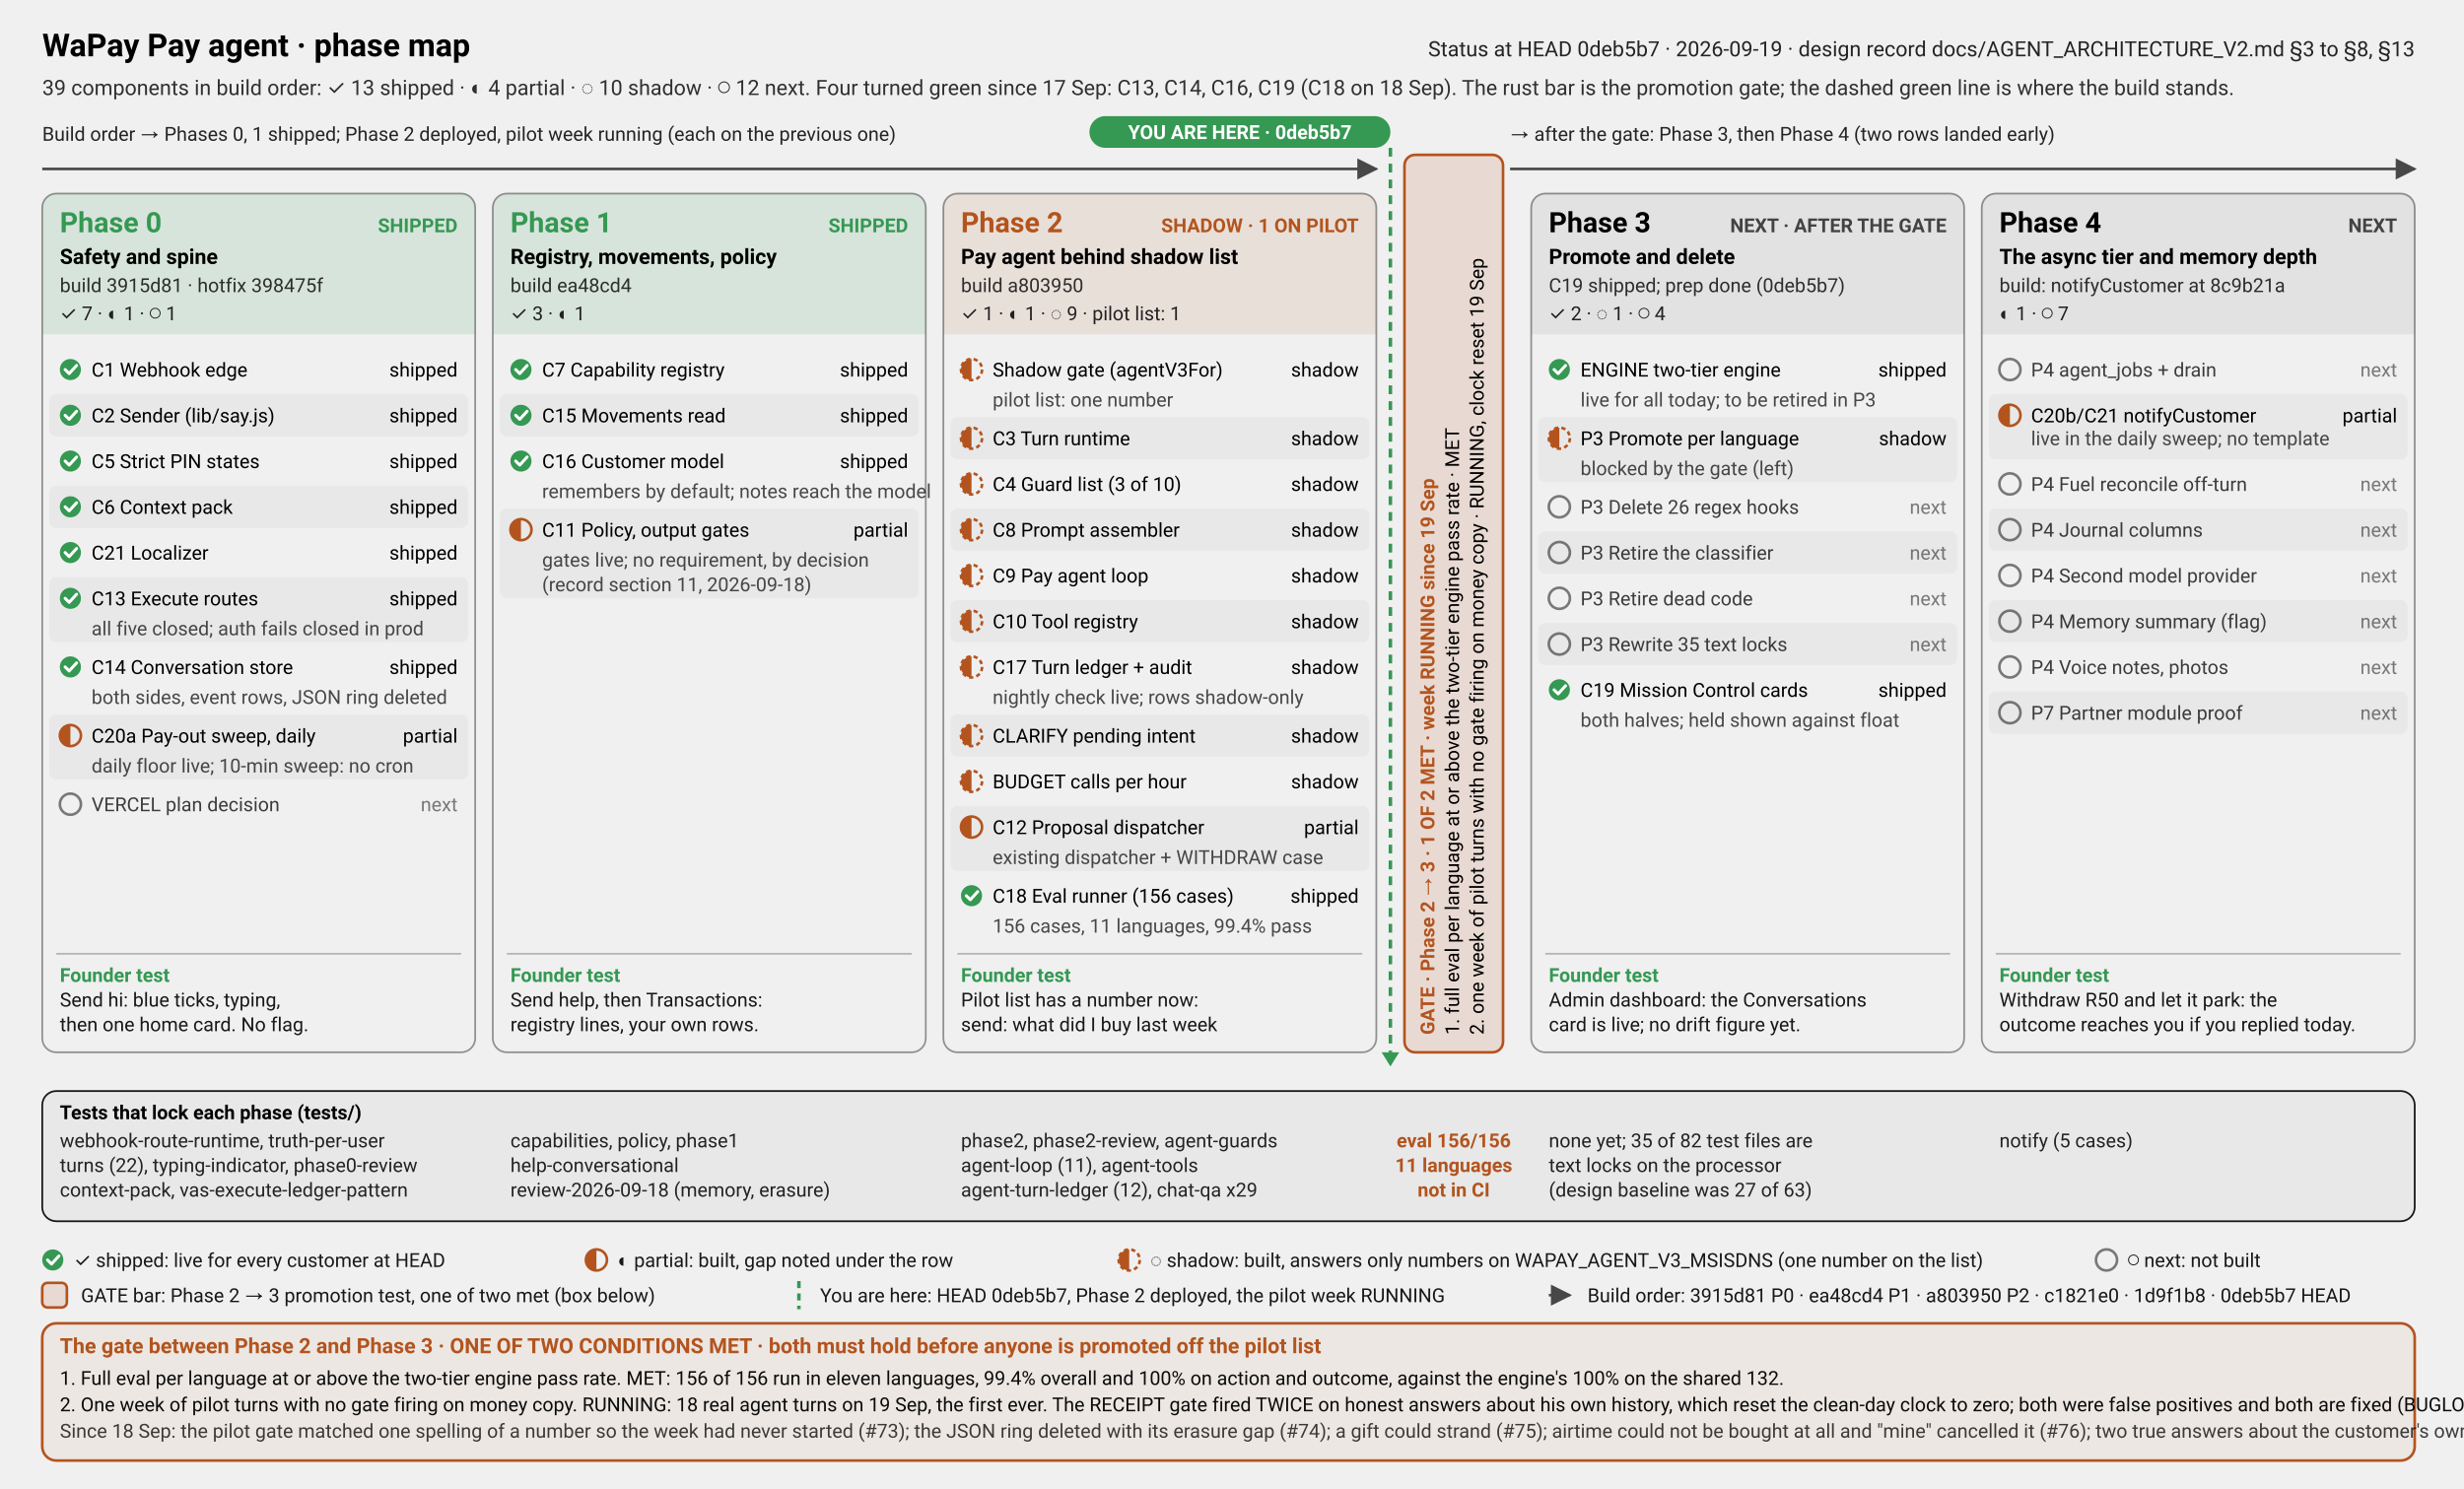
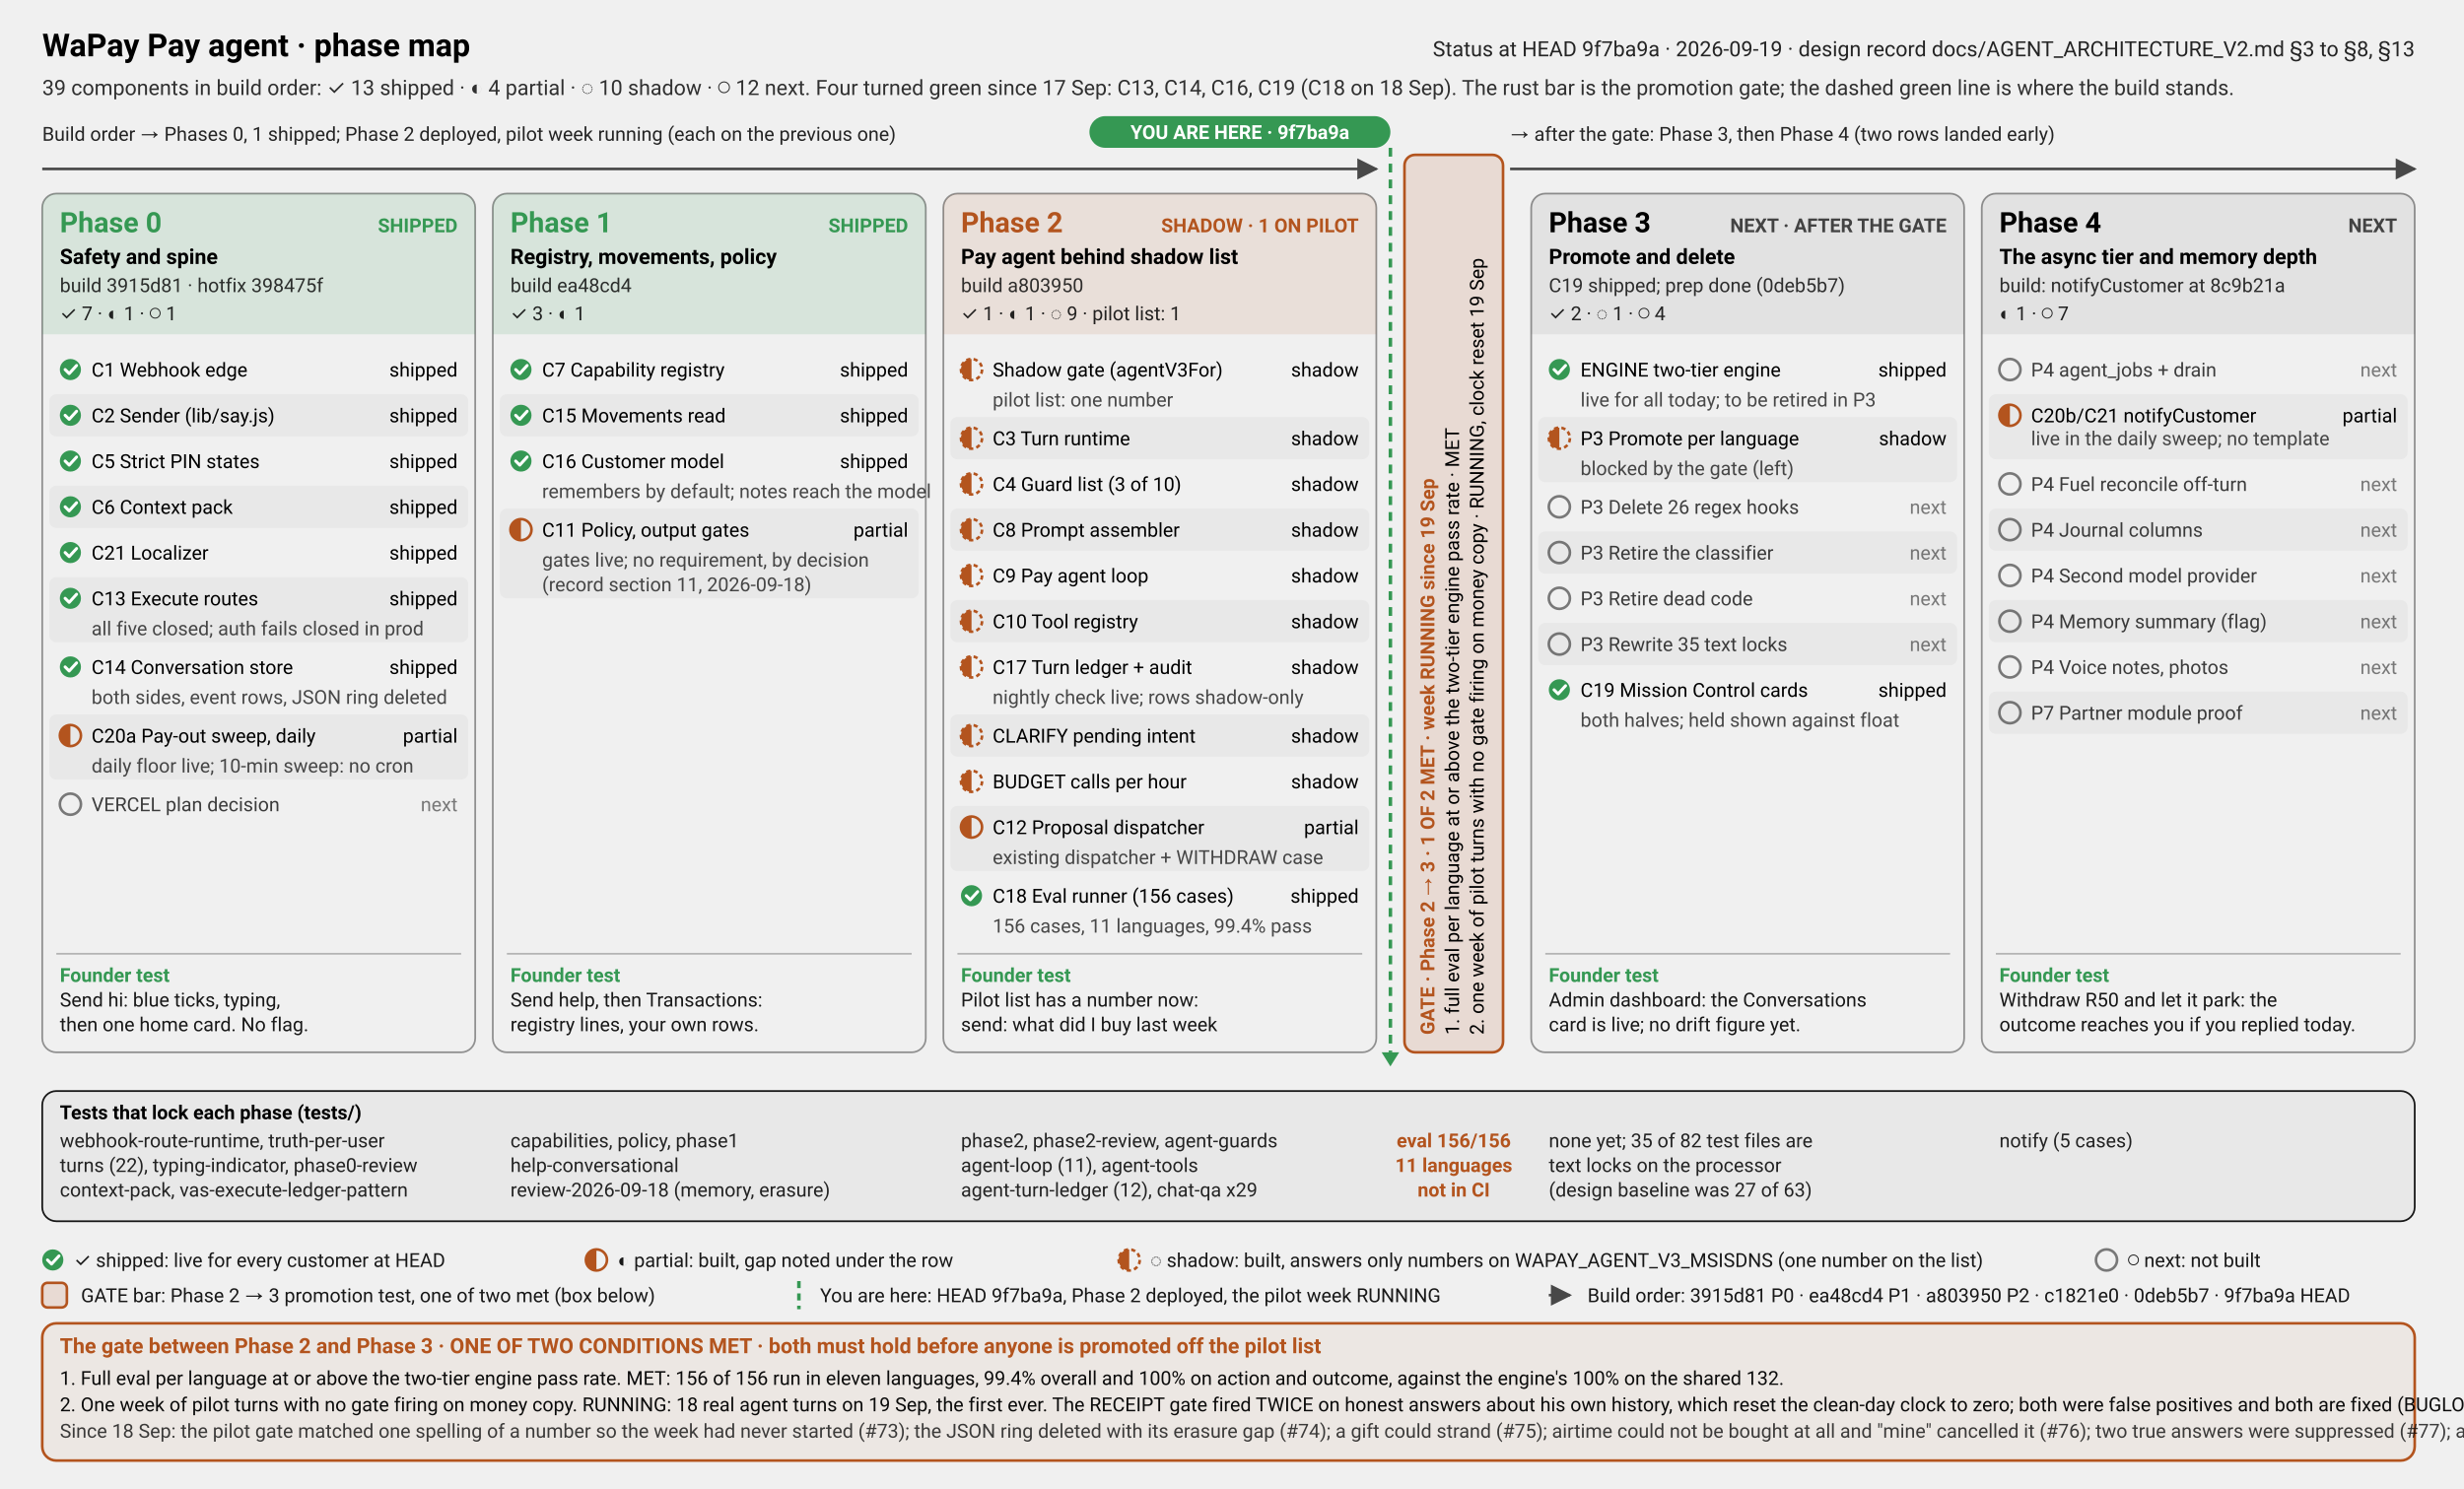
<svg xmlns="http://www.w3.org/2000/svg" viewBox="0 0 1400 846" width="1400" height="846" role="img" aria-label="Phase map of the WaPay Pay agent build at HEAD 8c9b21a on 2026-09-18. 39 components: 13 shipped, 4 partial, 10 shadow, 12 next. Phases 0 and 1 are shipped (builds 3915d81 and ea48cd4), Phase 2 (a803950) is deployed behind a pilot list and the pilot week is running as of 19 September, the eval half of the promotion gate into Phase 3 is met and a week of clean turns is what remains, and most of Phases 3 and 4 is next." font-family="system-ui, -apple-system, 'Segoe UI', Roboto, Helvetica, Arial, sans-serif" fill="currentColor" stroke="none">
  <defs>
    <marker id="ah" viewBox="0 0 10 10" refX="9" refY="5" markerWidth="8" markerHeight="8" orient="auto-start-reverse">
      <path d="M0 0 L10 5 L0 10 z" fill="currentColor" />
    </marker>
  </defs>
  <text x="24" y="32" font-size="18" font-weight="600">WaPay Pay agent · phase map</text>
-   <text x="1372" y="32" font-size="12" text-anchor="end" opacity="0.85">Status at HEAD 0deb5b7 · 2026-09-19 · design record docs/AGENT_ARCHITECTURE_V2.md §3 to §8, §13</text>
+   <text x="1372" y="32" font-size="12" text-anchor="end" opacity="0.85">Status at HEAD 9f7ba9a · 2026-09-19 · design record docs/AGENT_ARCHITECTURE_V2.md §3 to §8, §13</text>
  <text x="24" y="54" font-size="12" opacity="0.8">39 components in build order: ✓ 13 shipped · ◐ 4 partial · ◌ 10 shadow · ○ 12 next. Four turned green since 17 Sep: C13, C14, C16, C19 (C18 on 18 Sep). The rust bar is the promotion gate; the dashed green line is where the build stands.</text>
  <line x1="24" y1="96" x2="782" y2="96" stroke="currentColor" stroke-width="1.5" opacity="0.7" marker-end="url(#ah)" />
  <text x="24" y="80" font-size="11" opacity="0.85">Build order → Phases 0, 1 shipped; Phase 2 deployed, pilot week running (each on the previous one)</text>
  <line x1="858" y1="96" x2="1372" y2="96" stroke="currentColor" stroke-width="1.5" opacity="0.7" marker-end="url(#ah)" />
  <text x="858" y="80" font-size="11" opacity="0.85">→ after the gate: Phase 3, then Phase 4 (two rows landed early)</text>
  <rect x="619" y="66" width="171" height="18" rx="9" fill="#359853" />
-   <text x="704.5" y="79" font-size="11" text-anchor="middle" font-weight="600" fill="#fff">YOU ARE HERE · 0deb5b7</text>
+   <text x="704.5" y="79" font-size="11" text-anchor="middle" font-weight="600" fill="#fff">YOU ARE HERE · 9f7ba9a</text>
  <line x1="790" y1="84" x2="790" y2="598" stroke="#359853" stroke-width="2" stroke-dasharray="5 4" />
  <path d="M785 598 l10 0 l-5 8 z" fill="#359853" />
  <rect x="798" y="88" width="56" height="510" rx="6" fill="#B3541E" fill-opacity="0.14" stroke="#B3541E" stroke-width="1.5" />
  <text x="815" y="588" font-size="11" font-weight="600" fill="#B3541E" transform="rotate(-90 815 588)">GATE · Phase 2 → 3 · 1 OF 2 MET · week RUNNING since 19 Sep</text>
  <text x="829" y="588" font-size="11" transform="rotate(-90 829 588)">1. full eval per language at or above the two-tier engine pass rate · MET</text>
  <text x="843" y="588" font-size="11" transform="rotate(-90 843 588)">2. one week of pilot turns with no gate firing on money copy · RUNNING, clock reset 19 Sep</text>
  <rect x="24" y="110" width="246" height="488" rx="8" fill="none" stroke="currentColor" stroke-width="1" opacity="0.4" />
  <path d="M32 110 h230 a8 8 0 0 1 8 8 v72 h-246 v-72 a8 8 0 0 1 8 -8 z" fill="#359853" fill-opacity="0.13" />
  <text x="34" y="132" font-size="16" font-weight="600" fill="#359853">Phase 0</text>
  <text x="260" y="132" font-size="11" text-anchor="end" font-weight="600" fill="#359853" opacity="1">SHIPPED</text>
  <text x="34" y="150" font-size="12" font-weight="600">Safety and spine</text>
  <text x="34" y="166" font-size="11" opacity="0.8">build 3915d81 · hotfix 398475f</text>
  <text x="34" y="182" font-size="11" opacity="0.85">✓ 7 · ◐ 1 · ○ 1</text>
  <circle cx="40" cy="210" r="6" fill="#359853" />
  <path d="M37 210 l2.3 2.3 l4.2 -4.6" fill="none" stroke="#fff" stroke-width="1.7" stroke-linecap="round" stroke-linejoin="round" />
  <text x="52" y="214" font-size="11" opacity="1">C1 Webhook edge</text>
  <text x="260" y="214" font-size="11" text-anchor="end" fill="currentColor" opacity="1">shipped</text>
  <rect x="28" y="224" width="238" height="24" rx="4" fill="currentColor" fill-opacity="0.035" />
  <circle cx="40" cy="236" r="6" fill="#359853" />
  <path d="M37 236 l2.3 2.3 l4.2 -4.6" fill="none" stroke="#fff" stroke-width="1.7" stroke-linecap="round" stroke-linejoin="round" />
  <text x="52" y="240" font-size="11" opacity="1">C2 Sender (lib/say.js)</text>
  <text x="260" y="240" font-size="11" text-anchor="end" fill="currentColor" opacity="1">shipped</text>
  <circle cx="40" cy="262" r="6" fill="#359853" />
  <path d="M37 262 l2.3 2.3 l4.2 -4.6" fill="none" stroke="#fff" stroke-width="1.7" stroke-linecap="round" stroke-linejoin="round" />
  <text x="52" y="266" font-size="11" opacity="1">C5 Strict PIN states</text>
  <text x="260" y="266" font-size="11" text-anchor="end" fill="currentColor" opacity="1">shipped</text>
  <rect x="28" y="276" width="238" height="24" rx="4" fill="currentColor" fill-opacity="0.035" />
  <circle cx="40" cy="288" r="6" fill="#359853" />
  <path d="M37 288 l2.3 2.3 l4.2 -4.6" fill="none" stroke="#fff" stroke-width="1.7" stroke-linecap="round" stroke-linejoin="round" />
  <text x="52" y="292" font-size="11" opacity="1">C6 Context pack</text>
  <text x="260" y="292" font-size="11" text-anchor="end" fill="currentColor" opacity="1">shipped</text>
  <circle cx="40" cy="314" r="6" fill="#359853" />
  <path d="M37 314 l2.3 2.3 l4.2 -4.6" fill="none" stroke="#fff" stroke-width="1.7" stroke-linecap="round" stroke-linejoin="round" />
  <text x="52" y="318" font-size="11" opacity="1">C21 Localizer</text>
  <text x="260" y="318" font-size="11" text-anchor="end" fill="currentColor" opacity="1">shipped</text>
  <rect x="28" y="328" width="238" height="37" rx="4" fill="currentColor" fill-opacity="0.035" />
  <circle cx="40" cy="340" r="6" fill="#359853" />
  <path d="M37 340 l2.3 2.3 l4.2 -4.6" fill="none" stroke="#fff" stroke-width="1.7" stroke-linecap="round" stroke-linejoin="round" />
  <text x="52" y="344" font-size="11" opacity="1">C13 Execute routes</text>
  <text x="260" y="344" font-size="11" text-anchor="end" fill="currentColor" opacity="1">shipped</text>
  <text x="52" y="361" font-size="11" opacity="0.7">all five closed; auth fails closed in prod</text>
  <circle cx="40" cy="379" r="6" fill="#359853" />
  <path d="M37 379 l2.3 2.3 l4.2 -4.6" fill="none" stroke="#fff" stroke-width="1.7" stroke-linecap="round" stroke-linejoin="round" />
  <text x="52" y="383" font-size="11" opacity="1">C14 Conversation store</text>
  <text x="260" y="383" font-size="11" text-anchor="end" fill="currentColor" opacity="1">shipped</text>
  <text x="52" y="400" font-size="11" opacity="0.7">both sides, event rows, JSON ring deleted</text>
  <rect x="28" y="406" width="238" height="37" rx="4" fill="currentColor" fill-opacity="0.035" />
  <circle cx="40" cy="418" r="6" fill="none" stroke="#B3541E" stroke-width="1.5" />
  <path d="M40 412 A6 6 0 0 0 40 424 Z" fill="#B3541E" />
  <text x="52" y="422" font-size="11" opacity="1">C20a Pay-out sweep, daily</text>
  <text x="260" y="422" font-size="11" text-anchor="end" fill="currentColor" opacity="1">partial</text>
  <text x="52" y="439" font-size="11" opacity="0.7">daily floor live; 10-min sweep: no cron</text>
  <circle cx="40" cy="457" r="6" fill="none" stroke="currentColor" stroke-width="1.5" opacity="0.5" />
  <text x="52" y="461" font-size="11" opacity="0.75">VERCEL plan decision</text>
  <text x="260" y="461" font-size="11" text-anchor="end" fill="currentColor" opacity="0.5">next</text>
  <line x1="32" y1="542" x2="262" y2="542" stroke="currentColor" stroke-width="1" opacity="0.25" />
  <text x="34" y="558" font-size="11" font-weight="600" fill="#359853">Founder test</text>
  <text x="34" y="572" font-size="11" opacity="0.9">Send hi: blue ticks, typing,</text>
  <text x="34" y="586" font-size="11" opacity="0.9">then one home card. No flag.</text>
  <rect x="280" y="110" width="246" height="488" rx="8" fill="none" stroke="currentColor" stroke-width="1" opacity="0.4" />
  <path d="M288 110 h230 a8 8 0 0 1 8 8 v72 h-246 v-72 a8 8 0 0 1 8 -8 z" fill="#359853" fill-opacity="0.13" />
  <text x="290" y="132" font-size="16" font-weight="600" fill="#359853">Phase 1</text>
  <text x="516" y="132" font-size="11" text-anchor="end" font-weight="600" fill="#359853" opacity="1">SHIPPED</text>
  <text x="290" y="150" font-size="12" font-weight="600">Registry, movements, policy</text>
  <text x="290" y="166" font-size="11" opacity="0.8">build ea48cd4</text>
  <text x="290" y="182" font-size="11" opacity="0.85">✓ 3 · ◐ 1</text>
  <circle cx="296" cy="210" r="6" fill="#359853" />
  <path d="M293 210 l2.3 2.3 l4.2 -4.6" fill="none" stroke="#fff" stroke-width="1.7" stroke-linecap="round" stroke-linejoin="round" />
  <text x="308" y="214" font-size="11" opacity="1">C7 Capability registry</text>
  <text x="516" y="214" font-size="11" text-anchor="end" fill="currentColor" opacity="1">shipped</text>
  <rect x="284" y="224" width="238" height="24" rx="4" fill="currentColor" fill-opacity="0.035" />
  <circle cx="296" cy="236" r="6" fill="#359853" />
  <path d="M293 236 l2.3 2.3 l4.2 -4.6" fill="none" stroke="#fff" stroke-width="1.7" stroke-linecap="round" stroke-linejoin="round" />
  <text x="308" y="240" font-size="11" opacity="1">C15 Movements read</text>
  <text x="516" y="240" font-size="11" text-anchor="end" fill="currentColor" opacity="1">shipped</text>
  <circle cx="296" cy="262" r="6" fill="#359853" />
  <path d="M293 262 l2.3 2.3 l4.2 -4.6" fill="none" stroke="#fff" stroke-width="1.7" stroke-linecap="round" stroke-linejoin="round" />
  <text x="308" y="266" font-size="11" opacity="1">C16 Customer model</text>
  <text x="516" y="266" font-size="11" text-anchor="end" fill="currentColor" opacity="1">shipped</text>
  <text x="308" y="283" font-size="11" opacity="0.7">remembers by default; notes reach the model</text>
  <rect x="284" y="289" width="238" height="51" rx="4" fill="currentColor" fill-opacity="0.035" />
  <circle cx="296" cy="301" r="6" fill="none" stroke="#B3541E" stroke-width="1.5" />
  <path d="M296 295 A6 6 0 0 0 296 307 Z" fill="#B3541E" />
  <text x="308" y="305" font-size="11" opacity="1">C11 Policy, output gates</text>
  <text x="516" y="305" font-size="11" text-anchor="end" fill="currentColor" opacity="1">partial</text>
  <text x="308" y="322" font-size="11" opacity="0.7">gates live; no requirement, by decision</text>
  <text x="308" y="336" font-size="11" opacity="0.7">(record section 11, 2026-09-18)</text>
  <line x1="288" y1="542" x2="518" y2="542" stroke="currentColor" stroke-width="1" opacity="0.25" />
  <text x="290" y="558" font-size="11" font-weight="600" fill="#359853">Founder test</text>
  <text x="290" y="572" font-size="11" opacity="0.9">Send help, then Transactions:</text>
  <text x="290" y="586" font-size="11" opacity="0.9">registry lines, your own rows.</text>
  <rect x="536" y="110" width="246" height="488" rx="8" fill="none" stroke="currentColor" stroke-width="1" opacity="0.4" />
  <path d="M544 110 h230 a8 8 0 0 1 8 8 v72 h-246 v-72 a8 8 0 0 1 8 -8 z" fill="#B3541E" fill-opacity="0.11" />
  <text x="546" y="132" font-size="16" font-weight="600" fill="#B3541E">Phase 2</text>
  <text x="772" y="132" font-size="11" text-anchor="end" font-weight="600" fill="#B3541E" opacity="1">SHADOW · 1 ON PILOT</text>
  <text x="546" y="150" font-size="12" font-weight="600">Pay agent behind shadow list</text>
  <text x="546" y="166" font-size="11" opacity="0.8">build a803950</text>
  <text x="546" y="182" font-size="11" opacity="0.85">✓ 1 · ◐ 1 · ◌ 9 · pilot list: 1</text>
  <circle cx="552" cy="210" r="6" fill="none" stroke="#B3541E" stroke-width="1.5" stroke-dasharray="2.4 1.8" />
  <path d="M552 204 A6 6 0 0 0 552 216 Z" fill="#B3541E" />
  <text x="564" y="214" font-size="11" opacity="1">Shadow gate (agentV3For)</text>
  <text x="772" y="214" font-size="11" text-anchor="end" fill="currentColor" opacity="1">shadow</text>
  <text x="564" y="231" font-size="11" opacity="0.7">pilot list: one number</text>
  <rect x="540" y="237" width="238" height="24" rx="4" fill="currentColor" fill-opacity="0.035" />
  <circle cx="552" cy="249" r="6" fill="none" stroke="#B3541E" stroke-width="1.5" stroke-dasharray="2.4 1.8" />
  <path d="M552 243 A6 6 0 0 0 552 255 Z" fill="#B3541E" />
  <text x="564" y="253" font-size="11" opacity="1">C3 Turn runtime</text>
  <text x="772" y="253" font-size="11" text-anchor="end" fill="currentColor" opacity="1">shadow</text>
  <circle cx="552" cy="275" r="6" fill="none" stroke="#B3541E" stroke-width="1.5" stroke-dasharray="2.4 1.8" />
  <path d="M552 269 A6 6 0 0 0 552 281 Z" fill="#B3541E" />
  <text x="564" y="279" font-size="11" opacity="1">C4 Guard list (3 of 10)</text>
  <text x="772" y="279" font-size="11" text-anchor="end" fill="currentColor" opacity="1">shadow</text>
  <rect x="540" y="289" width="238" height="24" rx="4" fill="currentColor" fill-opacity="0.035" />
  <circle cx="552" cy="301" r="6" fill="none" stroke="#B3541E" stroke-width="1.5" stroke-dasharray="2.4 1.8" />
  <path d="M552 295 A6 6 0 0 0 552 307 Z" fill="#B3541E" />
  <text x="564" y="305" font-size="11" opacity="1">C8 Prompt assembler</text>
  <text x="772" y="305" font-size="11" text-anchor="end" fill="currentColor" opacity="1">shadow</text>
  <circle cx="552" cy="327" r="6" fill="none" stroke="#B3541E" stroke-width="1.5" stroke-dasharray="2.4 1.8" />
  <path d="M552 321 A6 6 0 0 0 552 333 Z" fill="#B3541E" />
  <text x="564" y="331" font-size="11" opacity="1">C9 Pay agent loop</text>
  <text x="772" y="331" font-size="11" text-anchor="end" fill="currentColor" opacity="1">shadow</text>
  <rect x="540" y="341" width="238" height="24" rx="4" fill="currentColor" fill-opacity="0.035" />
  <circle cx="552" cy="353" r="6" fill="none" stroke="#B3541E" stroke-width="1.5" stroke-dasharray="2.4 1.8" />
  <path d="M552 347 A6 6 0 0 0 552 359 Z" fill="#B3541E" />
  <text x="564" y="357" font-size="11" opacity="1">C10 Tool registry</text>
  <text x="772" y="357" font-size="11" text-anchor="end" fill="currentColor" opacity="1">shadow</text>
  <circle cx="552" cy="379" r="6" fill="none" stroke="#B3541E" stroke-width="1.5" stroke-dasharray="2.4 1.8" />
  <path d="M552 373 A6 6 0 0 0 552 385 Z" fill="#B3541E" />
  <text x="564" y="383" font-size="11" opacity="1">C17 Turn ledger + audit</text>
  <text x="772" y="383" font-size="11" text-anchor="end" fill="currentColor" opacity="1">shadow</text>
  <text x="564" y="400" font-size="11" opacity="0.7">nightly check live; rows shadow-only</text>
  <rect x="540" y="406" width="238" height="24" rx="4" fill="currentColor" fill-opacity="0.035" />
  <circle cx="552" cy="418" r="6" fill="none" stroke="#B3541E" stroke-width="1.5" stroke-dasharray="2.4 1.8" />
  <path d="M552 412 A6 6 0 0 0 552 424 Z" fill="#B3541E" />
  <text x="564" y="422" font-size="11" opacity="1">CLARIFY pending intent</text>
  <text x="772" y="422" font-size="11" text-anchor="end" fill="currentColor" opacity="1">shadow</text>
  <circle cx="552" cy="444" r="6" fill="none" stroke="#B3541E" stroke-width="1.5" stroke-dasharray="2.4 1.8" />
  <path d="M552 438 A6 6 0 0 0 552 450 Z" fill="#B3541E" />
  <text x="564" y="448" font-size="11" opacity="1">BUDGET calls per hour</text>
  <text x="772" y="448" font-size="11" text-anchor="end" fill="currentColor" opacity="1">shadow</text>
  <rect x="540" y="458" width="238" height="37" rx="4" fill="currentColor" fill-opacity="0.035" />
  <circle cx="552" cy="470" r="6" fill="none" stroke="#B3541E" stroke-width="1.5" />
  <path d="M552 464 A6 6 0 0 0 552 476 Z" fill="#B3541E" />
  <text x="564" y="474" font-size="11" opacity="1">C12 Proposal dispatcher</text>
  <text x="772" y="474" font-size="11" text-anchor="end" fill="currentColor" opacity="1">partial</text>
  <text x="564" y="491" font-size="11" opacity="0.7">existing dispatcher + WITHDRAW case</text>
  <circle cx="552" cy="509" r="6" fill="#359853" />
  <path d="M549 509 l2.3 2.3 l4.2 -4.6" fill="none" stroke="#fff" stroke-width="1.7" stroke-linecap="round" stroke-linejoin="round" />
  <text x="564" y="513" font-size="11" opacity="1">C18 Eval runner (156 cases)</text>
  <text x="772" y="513" font-size="11" text-anchor="end" fill="currentColor" opacity="1">shipped</text>
  <text x="564" y="530" font-size="11" opacity="0.7">156 cases, 11 languages, 99.4% pass</text>
  <line x1="544" y1="542" x2="774" y2="542" stroke="currentColor" stroke-width="1" opacity="0.25" />
  <text x="546" y="558" font-size="11" font-weight="600" fill="#359853">Founder test</text>
  <text x="546" y="572" font-size="11" opacity="0.9">Pilot list has a number now:</text>
  <text x="546" y="586" font-size="11" opacity="0.9">send: what did I buy last week</text>
  <rect x="870" y="110" width="246" height="488" rx="8" fill="none" stroke="currentColor" stroke-width="1" opacity="0.4" />
  <path d="M878 110 h230 a8 8 0 0 1 8 8 v72 h-246 v-72 a8 8 0 0 1 8 -8 z" fill="currentColor" fill-opacity="0.06" />
  <text x="880" y="132" font-size="16" font-weight="600">Phase 3</text>
  <text x="1106" y="132" font-size="11" text-anchor="end" font-weight="600" opacity="0.7">NEXT · AFTER THE GATE</text>
  <text x="880" y="150" font-size="12" font-weight="600">Promote and delete</text>
  <text x="880" y="166" font-size="11" opacity="0.8">C19 shipped; prep done (0deb5b7)</text>
  <text x="880" y="182" font-size="11" opacity="0.85">✓ 2 · ◌ 1 · ○ 4</text>
  <circle cx="886" cy="210" r="6" fill="#359853" />
  <path d="M883 210 l2.3 2.3 l4.2 -4.6" fill="none" stroke="#fff" stroke-width="1.7" stroke-linecap="round" stroke-linejoin="round" />
  <text x="898" y="214" font-size="11" opacity="1">ENGINE two-tier engine</text>
  <text x="1106" y="214" font-size="11" text-anchor="end" fill="currentColor" opacity="1">shipped</text>
  <text x="898" y="231" font-size="11" opacity="0.7">live for all today; to be retired in P3</text>
  <rect x="874" y="237" width="238" height="37" rx="4" fill="currentColor" fill-opacity="0.035" />
  <circle cx="886" cy="249" r="6" fill="none" stroke="#B3541E" stroke-width="1.5" stroke-dasharray="2.4 1.8" />
  <path d="M886 243 A6 6 0 0 0 886 255 Z" fill="#B3541E" />
  <text x="898" y="253" font-size="11" opacity="1">P3 Promote per language</text>
  <text x="1106" y="253" font-size="11" text-anchor="end" fill="currentColor" opacity="1">shadow</text>
  <text x="898" y="270" font-size="11" opacity="0.7">blocked by the gate (left)</text>
  <circle cx="886" cy="288" r="6" fill="none" stroke="currentColor" stroke-width="1.5" opacity="0.5" />
  <text x="898" y="292" font-size="11" opacity="0.75">P3 Delete 26 regex hooks</text>
  <text x="1106" y="292" font-size="11" text-anchor="end" fill="currentColor" opacity="0.5">next</text>
  <rect x="874" y="302" width="238" height="24" rx="4" fill="currentColor" fill-opacity="0.035" />
  <circle cx="886" cy="314" r="6" fill="none" stroke="currentColor" stroke-width="1.5" opacity="0.5" />
  <text x="898" y="318" font-size="11" opacity="0.75">P3 Retire the classifier</text>
  <text x="1106" y="318" font-size="11" text-anchor="end" fill="currentColor" opacity="0.5">next</text>
  <circle cx="886" cy="340" r="6" fill="none" stroke="currentColor" stroke-width="1.5" opacity="0.5" />
  <text x="898" y="344" font-size="11" opacity="0.75">P3 Retire dead code</text>
  <text x="1106" y="344" font-size="11" text-anchor="end" fill="currentColor" opacity="0.5">next</text>
  <rect x="874" y="354" width="238" height="24" rx="4" fill="currentColor" fill-opacity="0.035" />
  <circle cx="886" cy="366" r="6" fill="none" stroke="currentColor" stroke-width="1.5" opacity="0.5" />
  <text x="898" y="370" font-size="11" opacity="0.75">P3 Rewrite 35 text locks</text>
  <text x="1106" y="370" font-size="11" text-anchor="end" fill="currentColor" opacity="0.5">next</text>
  <circle cx="886" cy="392" r="6" fill="#359853" />
  <path d="M883 392 l2.3 2.3 l4.2 -4.6" fill="none" stroke="#fff" stroke-width="1.7" stroke-linecap="round" stroke-linejoin="round" />
  <text x="898" y="396" font-size="11" opacity="1">C19 Mission Control cards</text>
  <text x="1106" y="396" font-size="11" text-anchor="end" fill="currentColor" opacity="1">shipped</text>
  <text x="898" y="413" font-size="11" opacity="0.7">both halves; held shown against float</text>
  <line x1="878" y1="542" x2="1108" y2="542" stroke="currentColor" stroke-width="1" opacity="0.25" />
  <text x="880" y="558" font-size="11" font-weight="600" fill="#359853">Founder test</text>
  <text x="880" y="572" font-size="11" opacity="0.9">Admin dashboard: the Conversations</text>
  <text x="880" y="586" font-size="11" opacity="0.9">card is live; no drift figure yet.</text>
  <rect x="1126" y="110" width="246" height="488" rx="8" fill="none" stroke="currentColor" stroke-width="1" opacity="0.4" />
  <path d="M1134 110 h230 a8 8 0 0 1 8 8 v72 h-246 v-72 a8 8 0 0 1 8 -8 z" fill="currentColor" fill-opacity="0.06" />
  <text x="1136" y="132" font-size="16" font-weight="600">Phase 4</text>
  <text x="1362" y="132" font-size="11" text-anchor="end" font-weight="600" opacity="0.7">NEXT</text>
  <text x="1136" y="150" font-size="12" font-weight="600">The async tier and memory depth</text>
  <text x="1136" y="166" font-size="11" opacity="0.8">build: notifyCustomer at 8c9b21a</text>
  <text x="1136" y="182" font-size="11" opacity="0.85">◐ 1 · ○ 7</text>
  <circle cx="1142" cy="210" r="6" fill="none" stroke="currentColor" stroke-width="1.5" opacity="0.5" />
  <text x="1154" y="214" font-size="11" opacity="0.75">P4 agent_jobs + drain</text>
  <text x="1362" y="214" font-size="11" text-anchor="end" fill="currentColor" opacity="0.5">next</text>
  <rect x="1130" y="224" width="238" height="37" rx="4" fill="currentColor" fill-opacity="0.035" />
  <circle cx="1142" cy="236" r="6" fill="none" stroke="#B3541E" stroke-width="1.5" />
  <path d="M1142 230 A6 6 0 0 0 1142 242 Z" fill="#B3541E" />
  <text x="1154" y="240" font-size="11" opacity="1">C20b/C21 notifyCustomer</text>
  <text x="1362" y="240" font-size="11" text-anchor="end" fill="currentColor" opacity="1">partial</text>
  <text x="1154" y="253" font-size="11" opacity="0.7">live in the daily sweep; no template</text>
  <circle cx="1142" cy="275" r="6" fill="none" stroke="currentColor" stroke-width="1.5" opacity="0.5" />
  <text x="1154" y="279" font-size="11" opacity="0.75">P4 Fuel reconcile off-turn</text>
  <text x="1362" y="279" font-size="11" text-anchor="end" fill="currentColor" opacity="0.5">next</text>
  <rect x="1130" y="289" width="238" height="24" rx="4" fill="currentColor" fill-opacity="0.035" />
  <circle cx="1142" cy="301" r="6" fill="none" stroke="currentColor" stroke-width="1.5" opacity="0.5" />
  <text x="1154" y="305" font-size="11" opacity="0.75">P4 Journal columns</text>
  <text x="1362" y="305" font-size="11" text-anchor="end" fill="currentColor" opacity="0.5">next</text>
  <circle cx="1142" cy="327" r="6" fill="none" stroke="currentColor" stroke-width="1.5" opacity="0.5" />
  <text x="1154" y="331" font-size="11" opacity="0.75">P4 Second model provider</text>
  <text x="1362" y="331" font-size="11" text-anchor="end" fill="currentColor" opacity="0.5">next</text>
  <rect x="1130" y="341" width="238" height="24" rx="4" fill="currentColor" fill-opacity="0.035" />
  <circle cx="1142" cy="353" r="6" fill="none" stroke="currentColor" stroke-width="1.5" opacity="0.5" />
  <text x="1154" y="357" font-size="11" opacity="0.75">P4 Memory summary (flag)</text>
  <text x="1362" y="357" font-size="11" text-anchor="end" fill="currentColor" opacity="0.5">next</text>
  <circle cx="1142" cy="379" r="6" fill="none" stroke="currentColor" stroke-width="1.5" opacity="0.5" />
  <text x="1154" y="383" font-size="11" opacity="0.75">P4 Voice notes, photos</text>
  <text x="1362" y="383" font-size="11" text-anchor="end" fill="currentColor" opacity="0.5">next</text>
  <rect x="1130" y="393" width="238" height="24" rx="4" fill="currentColor" fill-opacity="0.035" />
  <circle cx="1142" cy="405" r="6" fill="none" stroke="currentColor" stroke-width="1.5" opacity="0.5" />
  <text x="1154" y="409" font-size="11" opacity="0.75">P7 Partner module proof</text>
  <text x="1362" y="409" font-size="11" text-anchor="end" fill="currentColor" opacity="0.5">next</text>
  <line x1="1134" y1="542" x2="1364" y2="542" stroke="currentColor" stroke-width="1" opacity="0.25" />
  <text x="1136" y="558" font-size="11" font-weight="600" fill="#359853">Founder test</text>
  <text x="1136" y="572" font-size="11" opacity="0.9">Withdraw R50 and let it park: the</text>
  <text x="1136" y="586" font-size="11" opacity="0.9">outcome reaches you if you replied today.</text>
  <rect x="24" y="620" width="1348" height="74" rx="8" fill="currentColor" fill-opacity="0.04" stroke="currentColor" stroke-width="1" opacity="0.9" />
  <text x="34" y="636" font-size="11" font-weight="600">Tests that lock each phase (tests/)</text>
  <text x="34" y="652" font-size="11" opacity="0.85">webhook-route-runtime, truth-per-user</text>
  <text x="34" y="666" font-size="11" opacity="0.85">turns (22), typing-indicator, phase0-review</text>
  <text x="34" y="680" font-size="11" opacity="0.85">context-pack, vas-execute-ledger-pattern</text>
  <text x="290" y="652" font-size="11" opacity="0.85">capabilities, policy, phase1</text>
  <text x="290" y="666" font-size="11" opacity="0.85">help-conversational</text>
  <text x="290" y="680" font-size="11" opacity="0.85">review-2026-09-18 (memory, erasure)</text>
  <text x="546" y="652" font-size="11" opacity="0.85">phase2, phase2-review, agent-guards</text>
  <text x="546" y="666" font-size="11" opacity="0.85">agent-loop (11), agent-tools</text>
  <text x="546" y="680" font-size="11" opacity="0.85">agent-turn-ledger (12), chat-qa x29</text>
  <text x="880" y="652" font-size="11" opacity="0.85">none yet; 35 of 82 test files are</text>
  <text x="880" y="666" font-size="11" opacity="0.85">text locks on the processor</text>
  <text x="880" y="680" font-size="11" opacity="0.85">(design baseline was 27 of 63)</text>
  <text x="1136" y="652" font-size="11" opacity="0.85">notify (5 cases)</text>
  <text x="826" y="652" font-size="11" text-anchor="middle" font-weight="600" fill="#B3541E">eval 156/156</text>
  <text x="826" y="666" font-size="11" text-anchor="middle" font-weight="600" fill="#B3541E">11 languages</text>
  <text x="826" y="680" font-size="11" text-anchor="middle" font-weight="600" fill="#B3541E">not in CI</text>
  <circle cx="30" cy="716" r="6" fill="#359853" />
  <path d="M27 716 l2.3 2.3 l4.2 -4.6" fill="none" stroke="#fff" stroke-width="1.7" stroke-linecap="round" stroke-linejoin="round" />
  <text x="42" y="720" font-size="11" opacity="0.9">✓ shipped: live for every customer at HEAD</text>
  <circle cx="338.88" cy="716" r="6" fill="none" stroke="#B3541E" stroke-width="1.5" />
  <path d="M338.88 710 A6 6 0 0 0 338.88 722 Z" fill="#B3541E" />
  <text x="350.88" y="720" font-size="11" opacity="0.9">◐ partial: built, gap noted under the row</text>
  <circle cx="641.6" cy="716" r="6" fill="none" stroke="#B3541E" stroke-width="1.5" stroke-dasharray="2.4 1.8" />
  <path d="M641.6 710 A6 6 0 0 0 641.6 722 Z" fill="#B3541E" />
  <text x="653.6" y="720" font-size="11" opacity="0.9">◌ shadow: built, answers only numbers on WAPAY_AGENT_V3_MSISDNS (one number on the list)</text>
  <circle cx="1196.88" cy="716" r="6" fill="none" stroke="currentColor" stroke-width="1.5" opacity="0.5" />
  <text x="1208.88" y="720" font-size="11" opacity="0.9">○ next: not built</text>
  <rect x="24" y="729" width="14" height="14" rx="3" fill="#B3541E" fill-opacity="0.14" stroke="#B3541E" stroke-width="1.5" />
  <text x="46" y="740" font-size="11" opacity="0.9">GATE bar: Phase 2 → 3 promotion test, one of two met (box below)</text>
  <line x1="453.92" y1="728" x2="453.92" y2="744" stroke="#359853" stroke-width="2" stroke-dasharray="4 3" />
-   <text x="465.92" y="740" font-size="11" opacity="0.9">You are here: HEAD 0deb5b7, Phase 2 deployed, the pilot week RUNNING</text>
+   <text x="465.92" y="740" font-size="11" opacity="0.9">You are here: HEAD 9f7ba9a, Phase 2 deployed, the pilot week RUNNING</text>
  <path d="M880 736 h12" stroke="currentColor" stroke-width="1.5" opacity="0.7" marker-end="url(#ah)" />
-   <text x="902" y="740" font-size="11" opacity="0.9">Build order: 3915d81 P0 · ea48cd4 P1 · a803950 P2 · c1821e0 · 1d9f1b8 · 0deb5b7 HEAD</text>
+   <text x="902" y="740" font-size="11" opacity="0.9">Build order: 3915d81 P0 · ea48cd4 P1 · a803950 P2 · c1821e0 · 0deb5b7 · 9f7ba9a HEAD</text>
  <rect x="24" y="752" width="1348" height="78" rx="8" fill="#B3541E" fill-opacity="0.06" stroke="#B3541E" stroke-width="1.5" />
  <text x="34" y="769" font-size="12" font-weight="600" fill="#B3541E">The gate between Phase 2 and Phase 3 · ONE OF TWO CONDITIONS MET · both must hold before anyone is promoted off the pilot list</text>
  <text x="34" y="787" font-size="11" opacity="0.95">1. Full eval per language at or above the two-tier engine pass rate.   MET: 156 of 156 run in eleven languages, 99.4% overall and 100% on action and outcome, against the engine's 100% on the shared 132.</text>
  <text x="34" y="802" font-size="11" opacity="0.95">2. One week of pilot turns with no gate firing on money copy.   RUNNING: 18 real agent turns on 19 Sep, the first ever. The RECEIPT gate fired TWICE on honest answers about his own history, which reset the clean-day clock to zero; both were false positives and both are fixed (BUGLOG #77). The clock restarts on the next turn.</text>
-   <text x="34" y="817" font-size="11" opacity="0.75">Since 18 Sep: the pilot gate matched one spelling of a number so the week had never started (#73); the JSON ring deleted with its erasure gap (#74); a gift could strand (#75); airtime could not be bought at all and "mine" cancelled it (#76); two true answers about the customer's own money were suppressed (#77).</text>
+   <text x="34" y="817" font-size="11" opacity="0.75">Since 18 Sep: the pilot gate matched one spelling of a number so the week had never started (#73); the JSON ring deleted with its erasure gap (#74); a gift could strand (#75); airtime could not be bought at all and "mine" cancelled it (#76); two true answers were suppressed (#77); airtime's flow is now proven but Blu QA vends only to four test numbers (#78); electricity defaulted a missing amount to R50 (#79).</text>
</svg>
